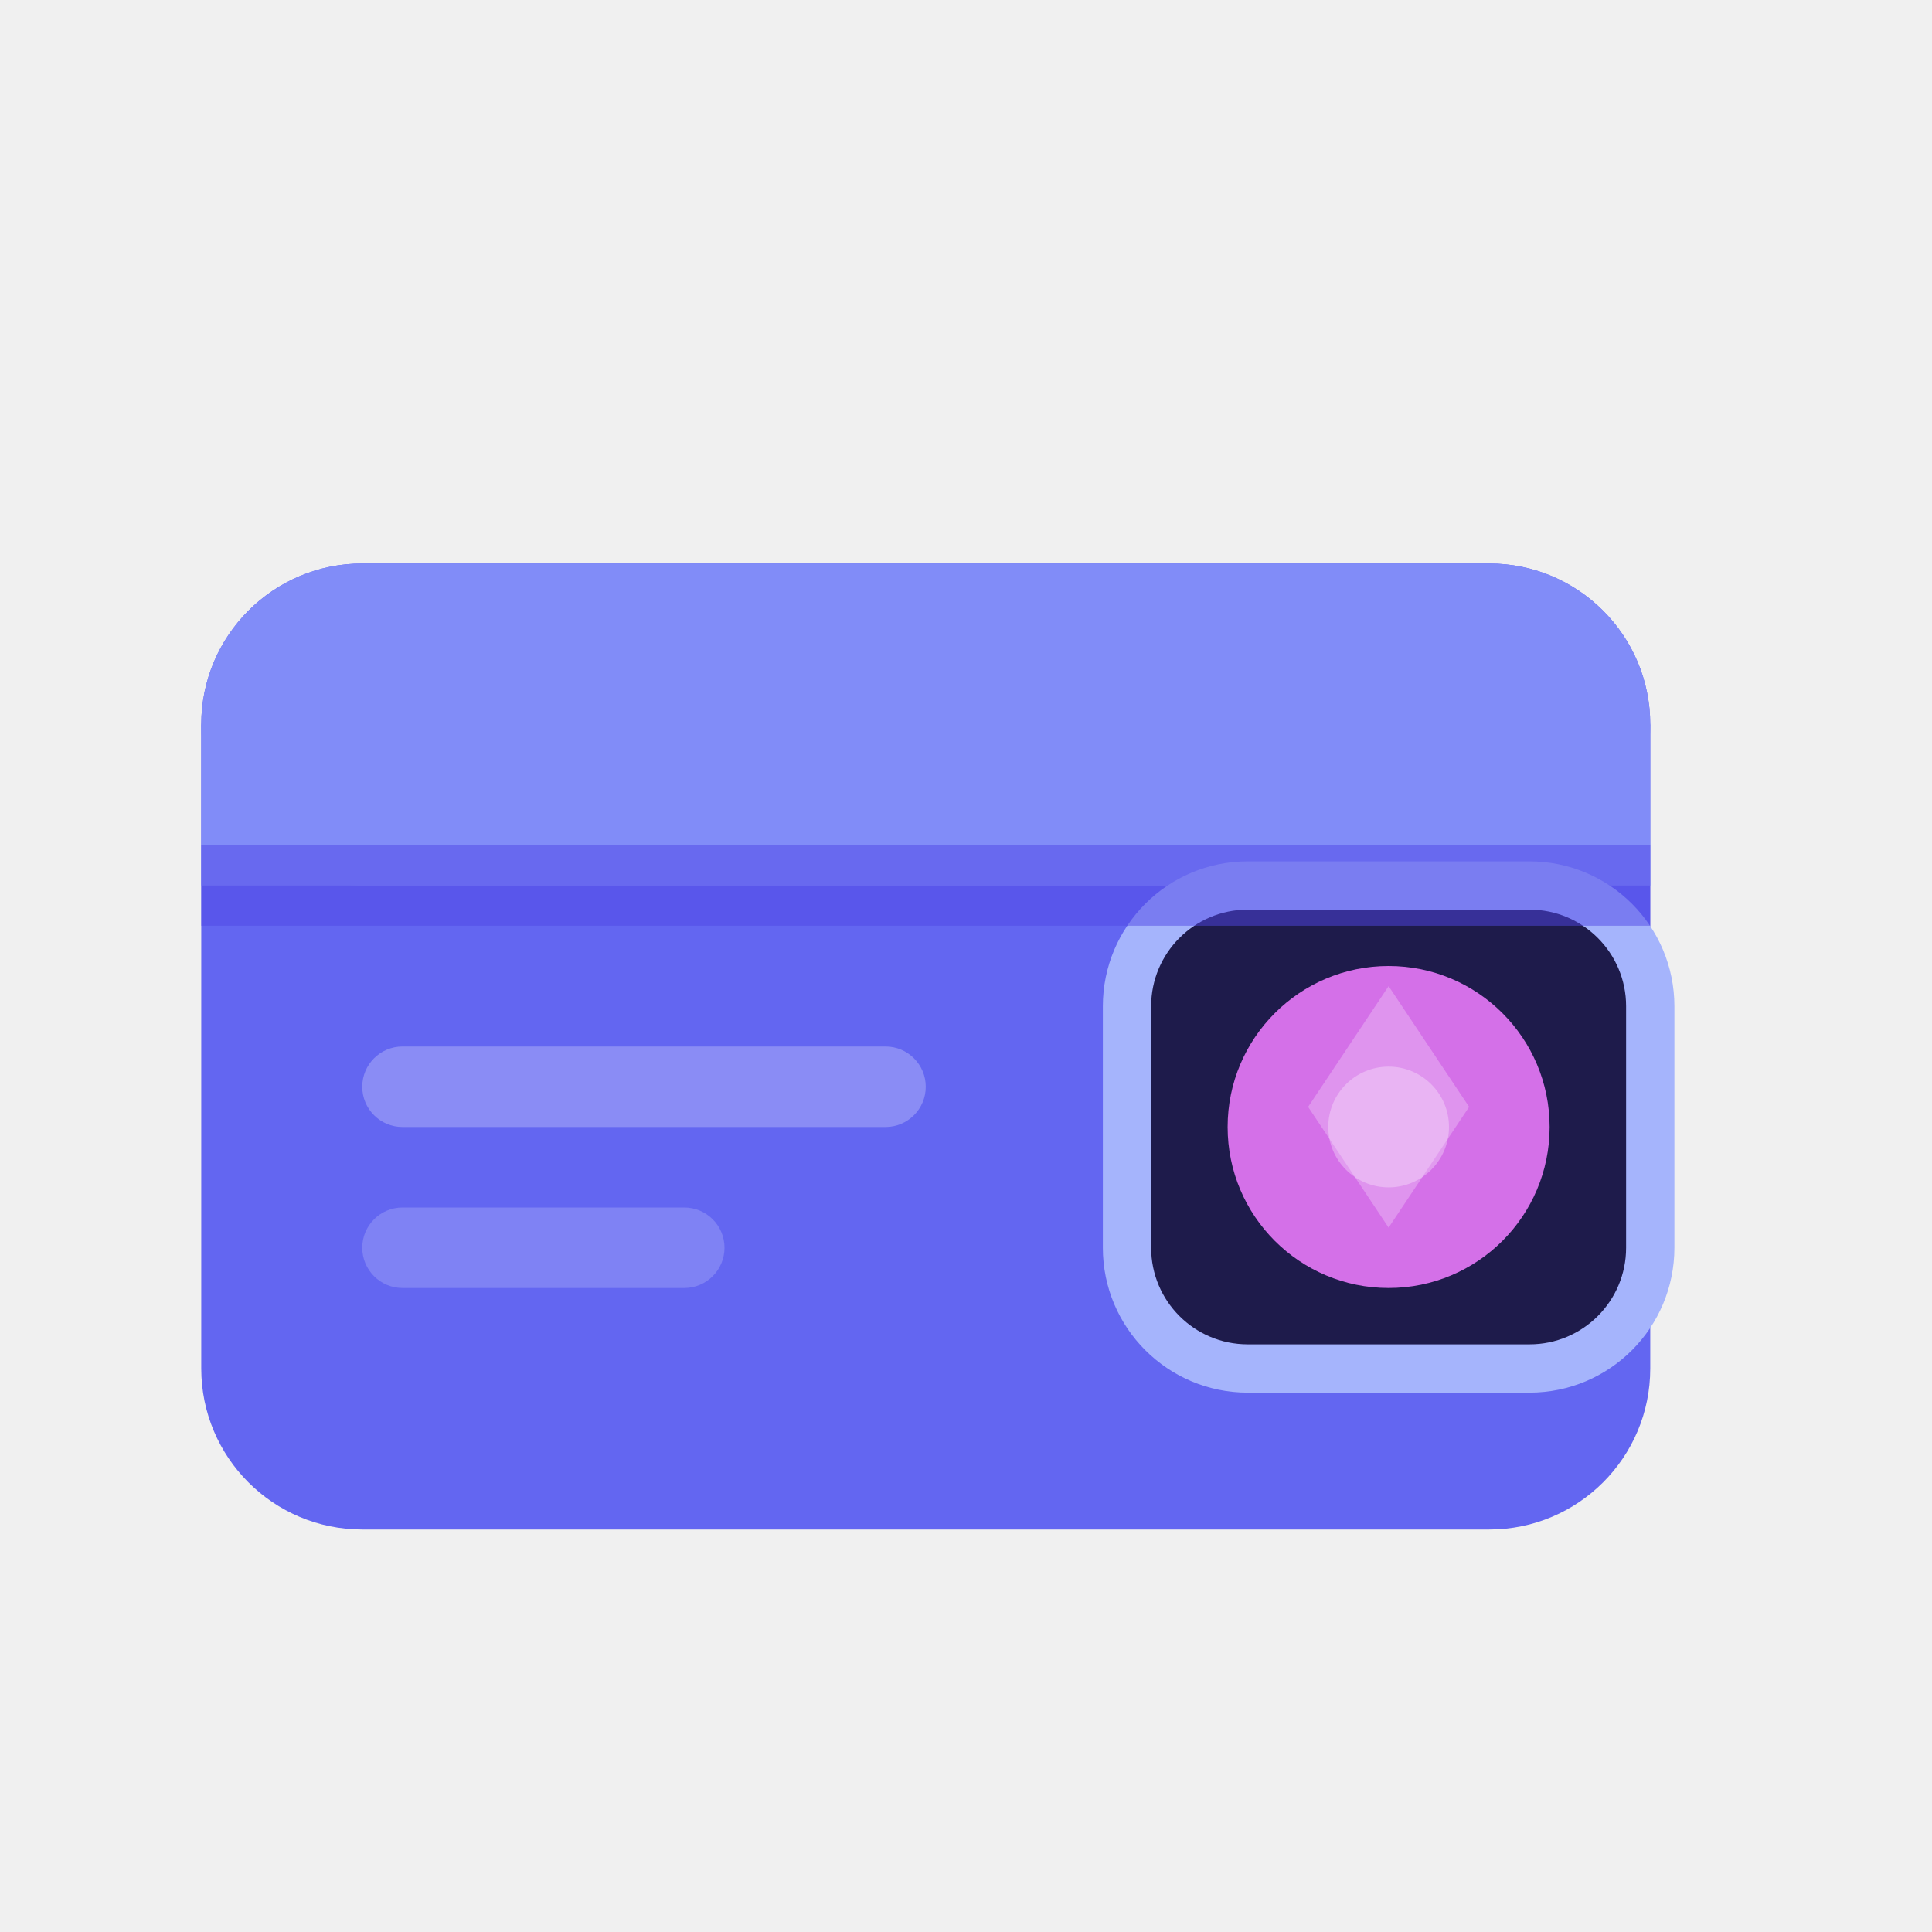
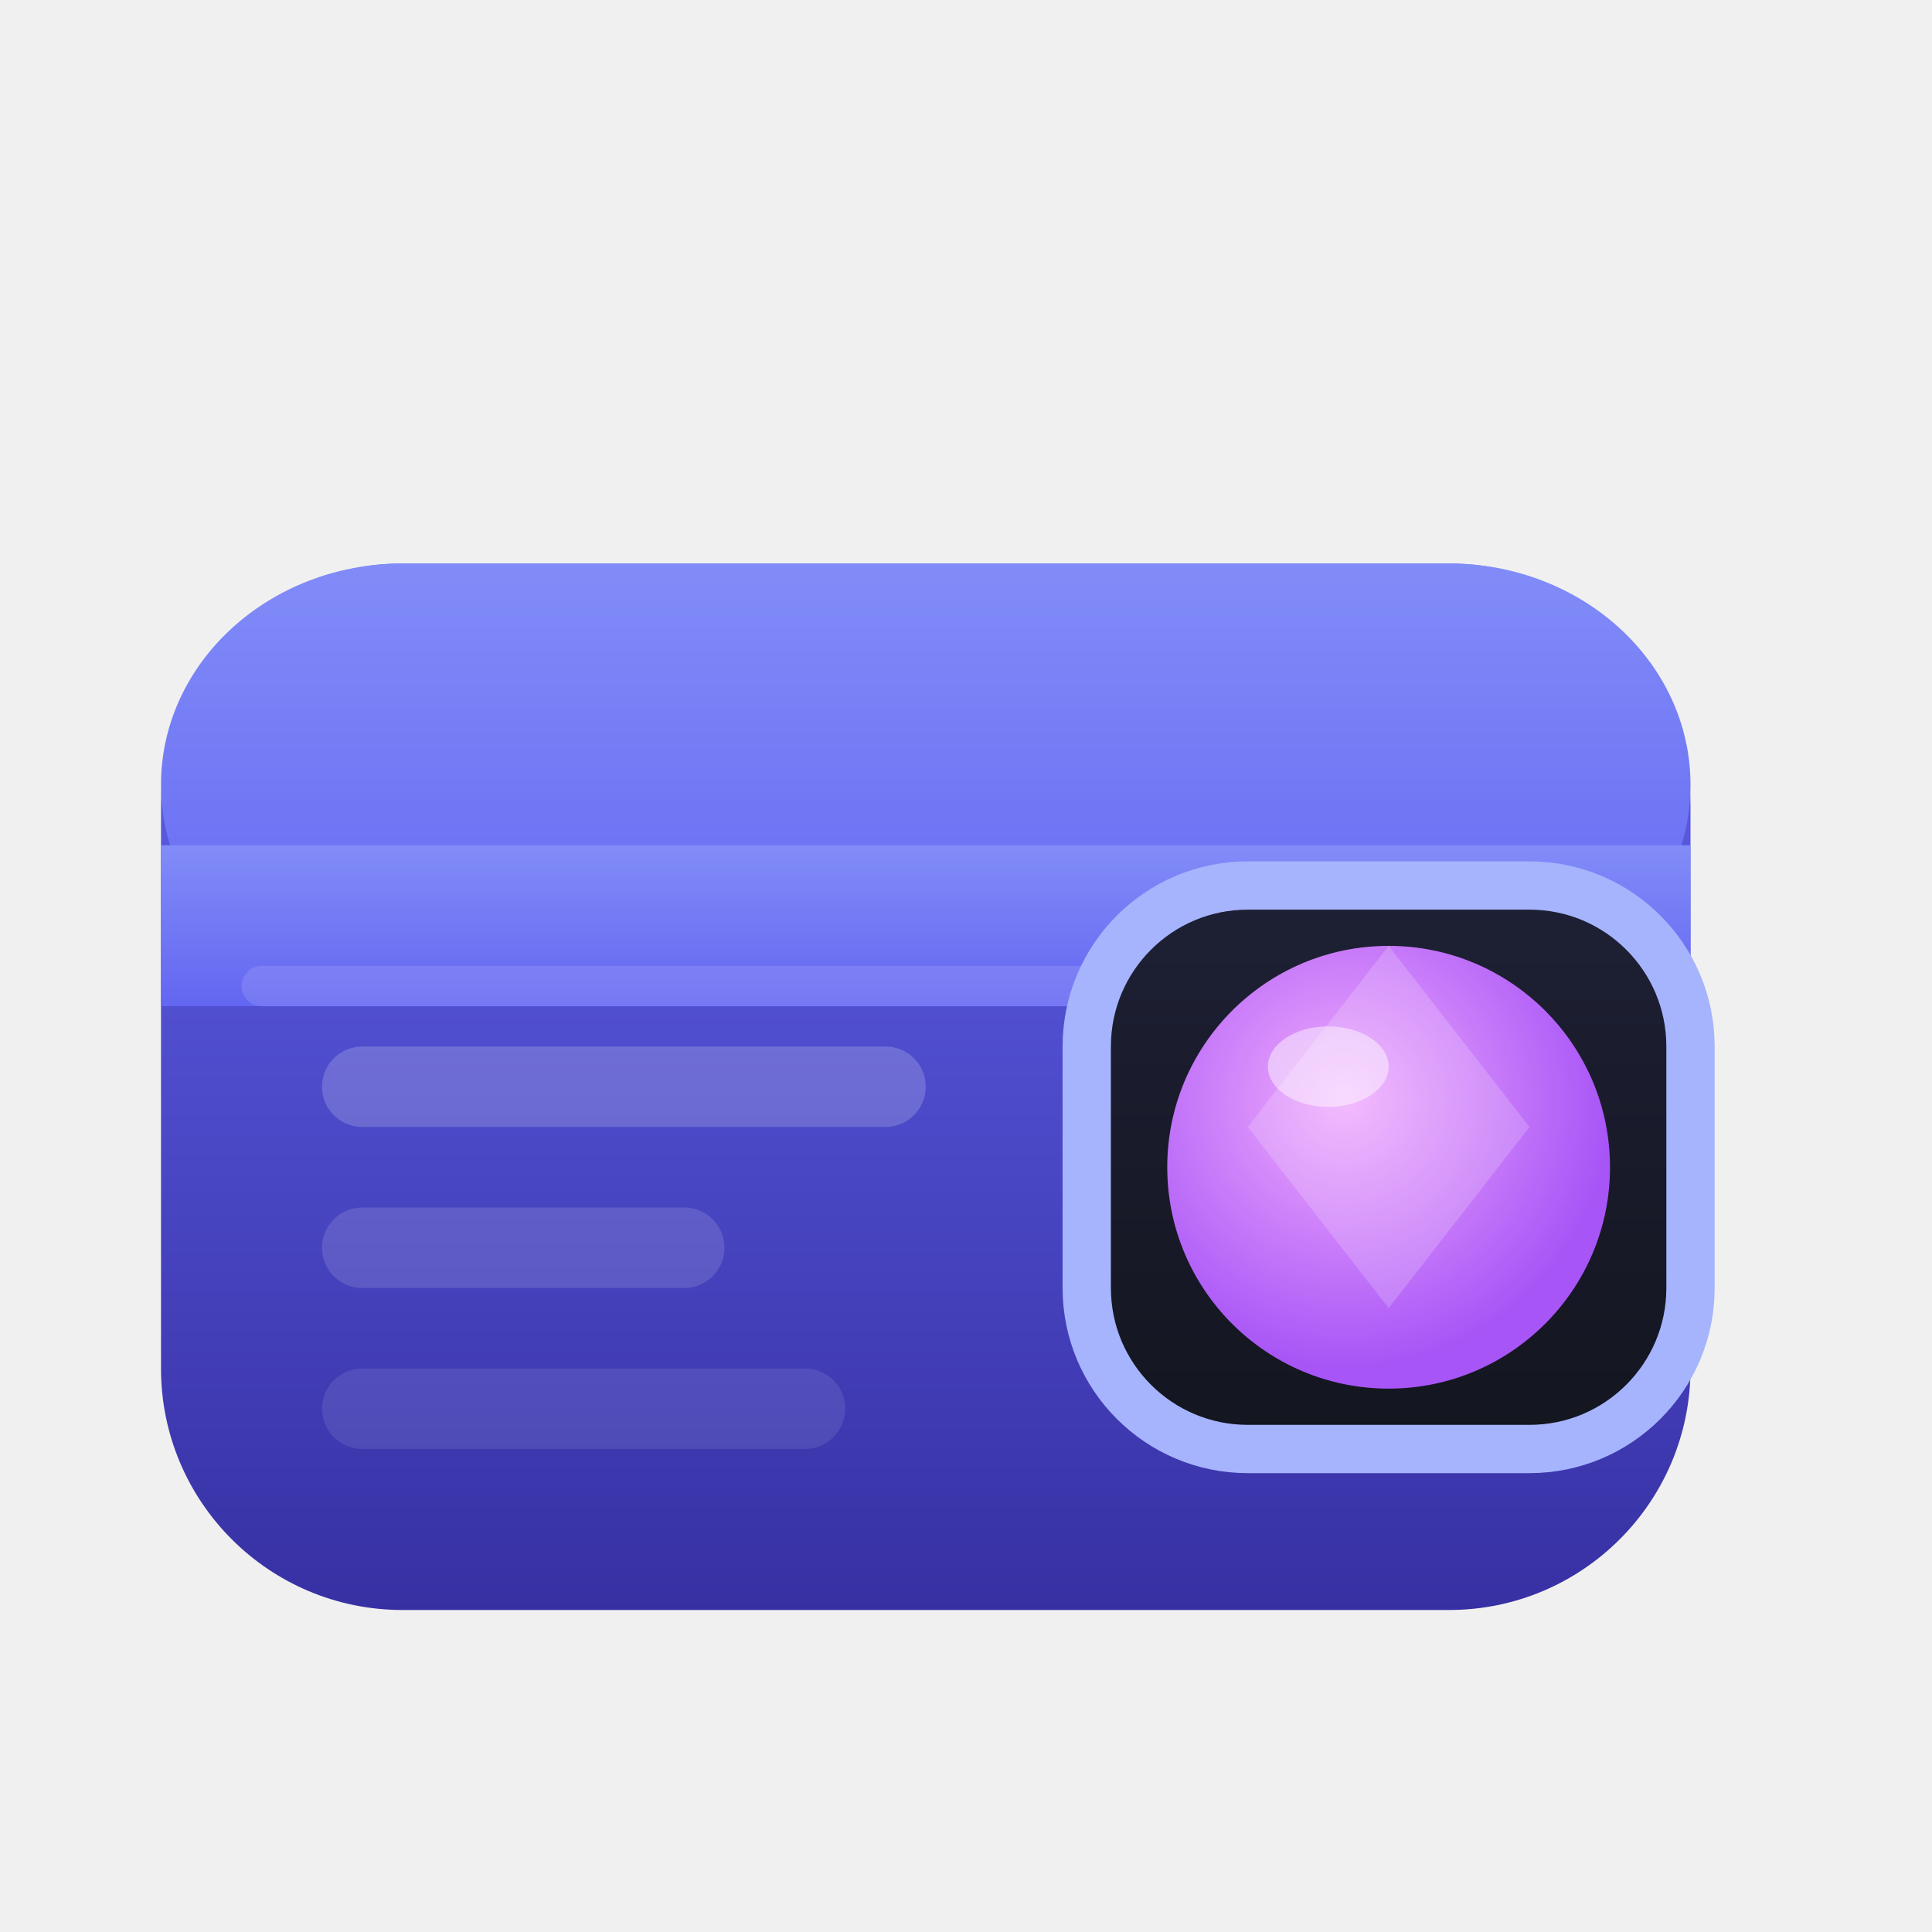
- <svg xmlns="http://www.w3.org/2000/svg" viewBox="0 0 48 48" fill="none">
-   <rect x="5" y="14" width="36" height="24" rx="4" fill="#6366f1" />
-   <rect x="5" y="14" width="36" height="8" rx="4" fill="#818cf8" />
-   <rect x="5" y="18" width="36" height="4" fill="#818cf8" />
-   <rect x="28" y="22" width="13" height="12" rx="3" fill="#1e1b4b" stroke="#a5b4fc" stroke-width="1.2" />
-   <circle cx="34.5" cy="28" r="4" fill="#e879f9" opacity="0.9" />
-   <polygon points="34.5,24.5 36.5,27.5 34.5,30.5 32.5,27.5" fill="white" opacity="0.25" />
-   <circle cx="34.5" cy="28" r="1.5" fill="white" opacity="0.3" />
-   <rect x="9" y="26" width="14" height="2" rx="1" fill="white" opacity="0.25" />
-   <rect x="9" y="30" width="9" height="2" rx="1" fill="white" opacity="0.18" />
-   <rect x="5" y="21" width="36" height="2" fill="#4f46e5" opacity="0.5" />
+ <svg xmlns="http://www.w3.org/2000/svg" viewBox="0 0 48 48">
+   <defs>
+     <linearGradient id="wbody" x1="0" y1="0" x2="0" y2="1">
+       <stop offset="0%" stop-color="#6366f1" />
+       <stop offset="100%" stop-color="#3730a3" />
+     </linearGradient>
+     <linearGradient id="wflap" x1="0" y1="0" x2="0" y2="1">
+       <stop offset="0%" stop-color="#818cf8" />
+       <stop offset="100%" stop-color="#6366f1" />
+     </linearGradient>
+     <linearGradient id="wpocket" x1="0" y1="0" x2="0" y2="1">
+       <stop offset="0%" stop-color="#1e2035" />
+       <stop offset="100%" stop-color="#13151f" />
+     </linearGradient>
+     <radialGradient id="wgem" cx="40%" cy="35%" r="60%">
+       <stop offset="0%" stop-color="#f0abfc" />
+       <stop offset="100%" stop-color="#a855f7" />
+     </radialGradient>
+   </defs>
+   <rect x="4" y="14" width="38" height="26" rx="6" fill="url(#wbody)" />
+   <rect x="4" y="14" width="38" height="11" rx="6" fill="url(#wflap)" />
+   <rect x="4" y="21" width="38" height="4" fill="url(#wflap)" />
+   <rect x="6" y="24" width="34" height="1" rx="0.5" fill="white" opacity="0.12" />
+   <rect x="27" y="22" width="15" height="14" rx="4" fill="url(#wpocket)" stroke="#a5b4fc" stroke-width="1.2" />
+   <circle cx="34.5" cy="29" r="5.5" fill="url(#wgem)" />
+   <path d="M34.5 23.5 L38 28 L34.5 32.5 L31 28 Z" fill="white" opacity="0.18" />
+   <ellipse cx="33" cy="26.5" rx="1.5" ry="1" fill="white" opacity="0.45" />
+   <rect x="8" y="26" width="15" height="2" rx="1" fill="white" opacity="0.18" />
+   <rect x="8" y="30" width="10" height="2" rx="1" fill="white" opacity="0.13" />
+   <rect x="8" y="34" width="13" height="2" rx="1" fill="white" opacity="0.09" />
</svg>
